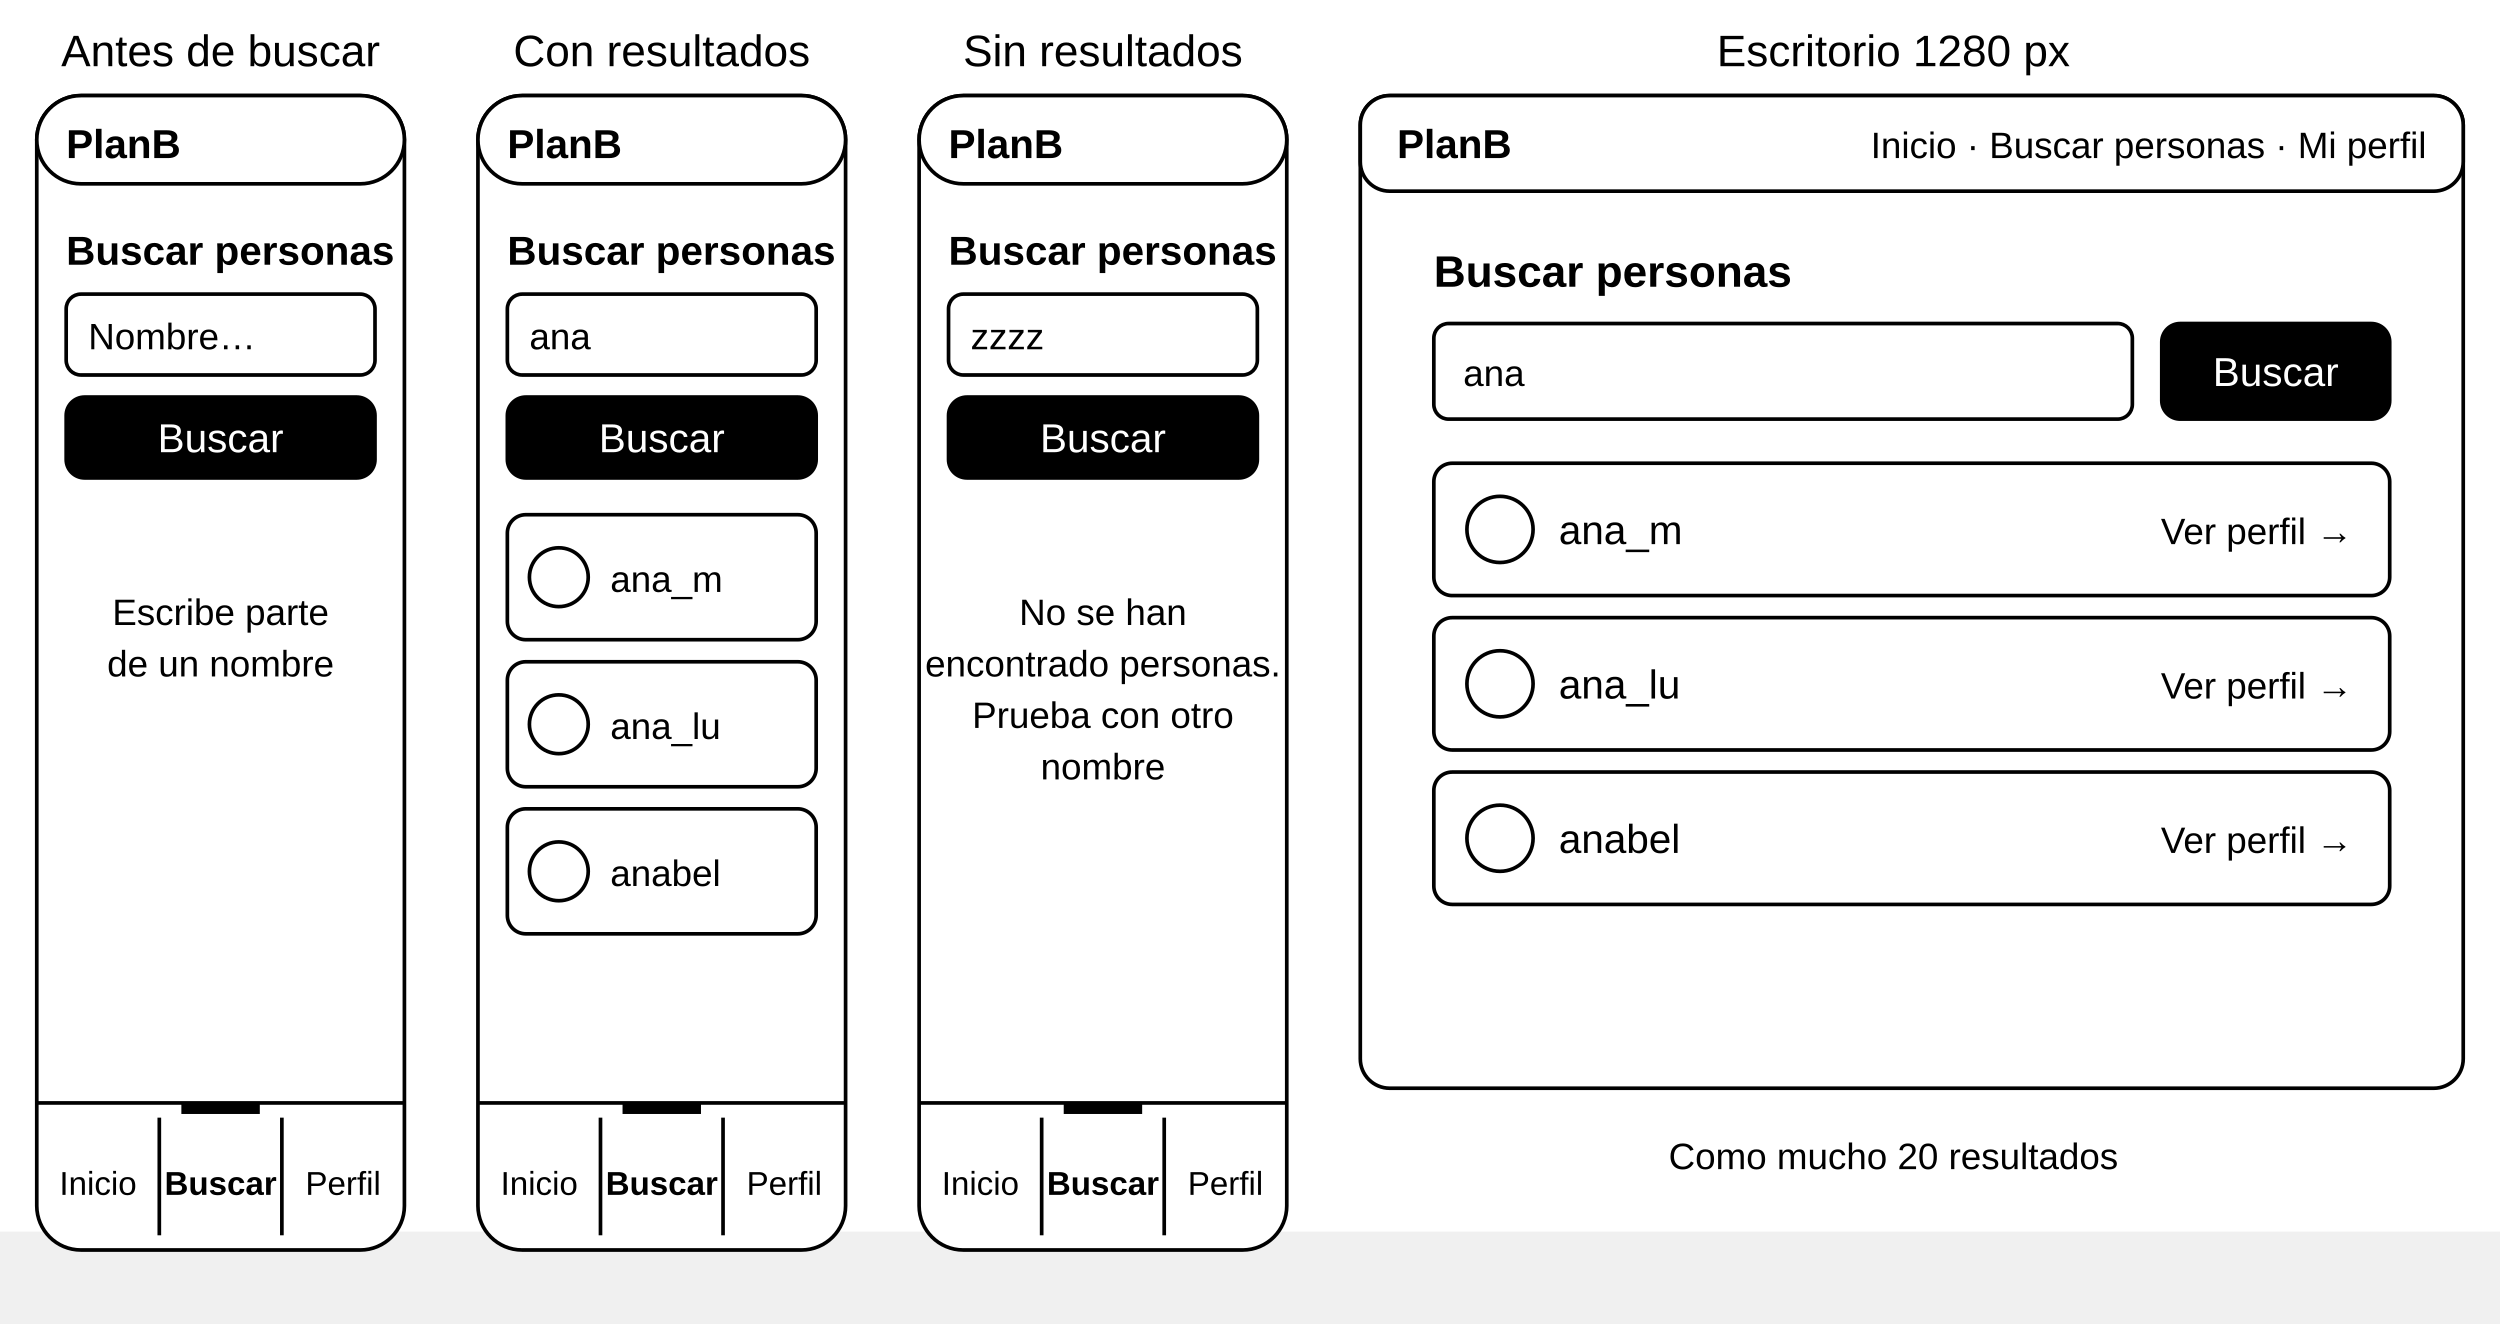
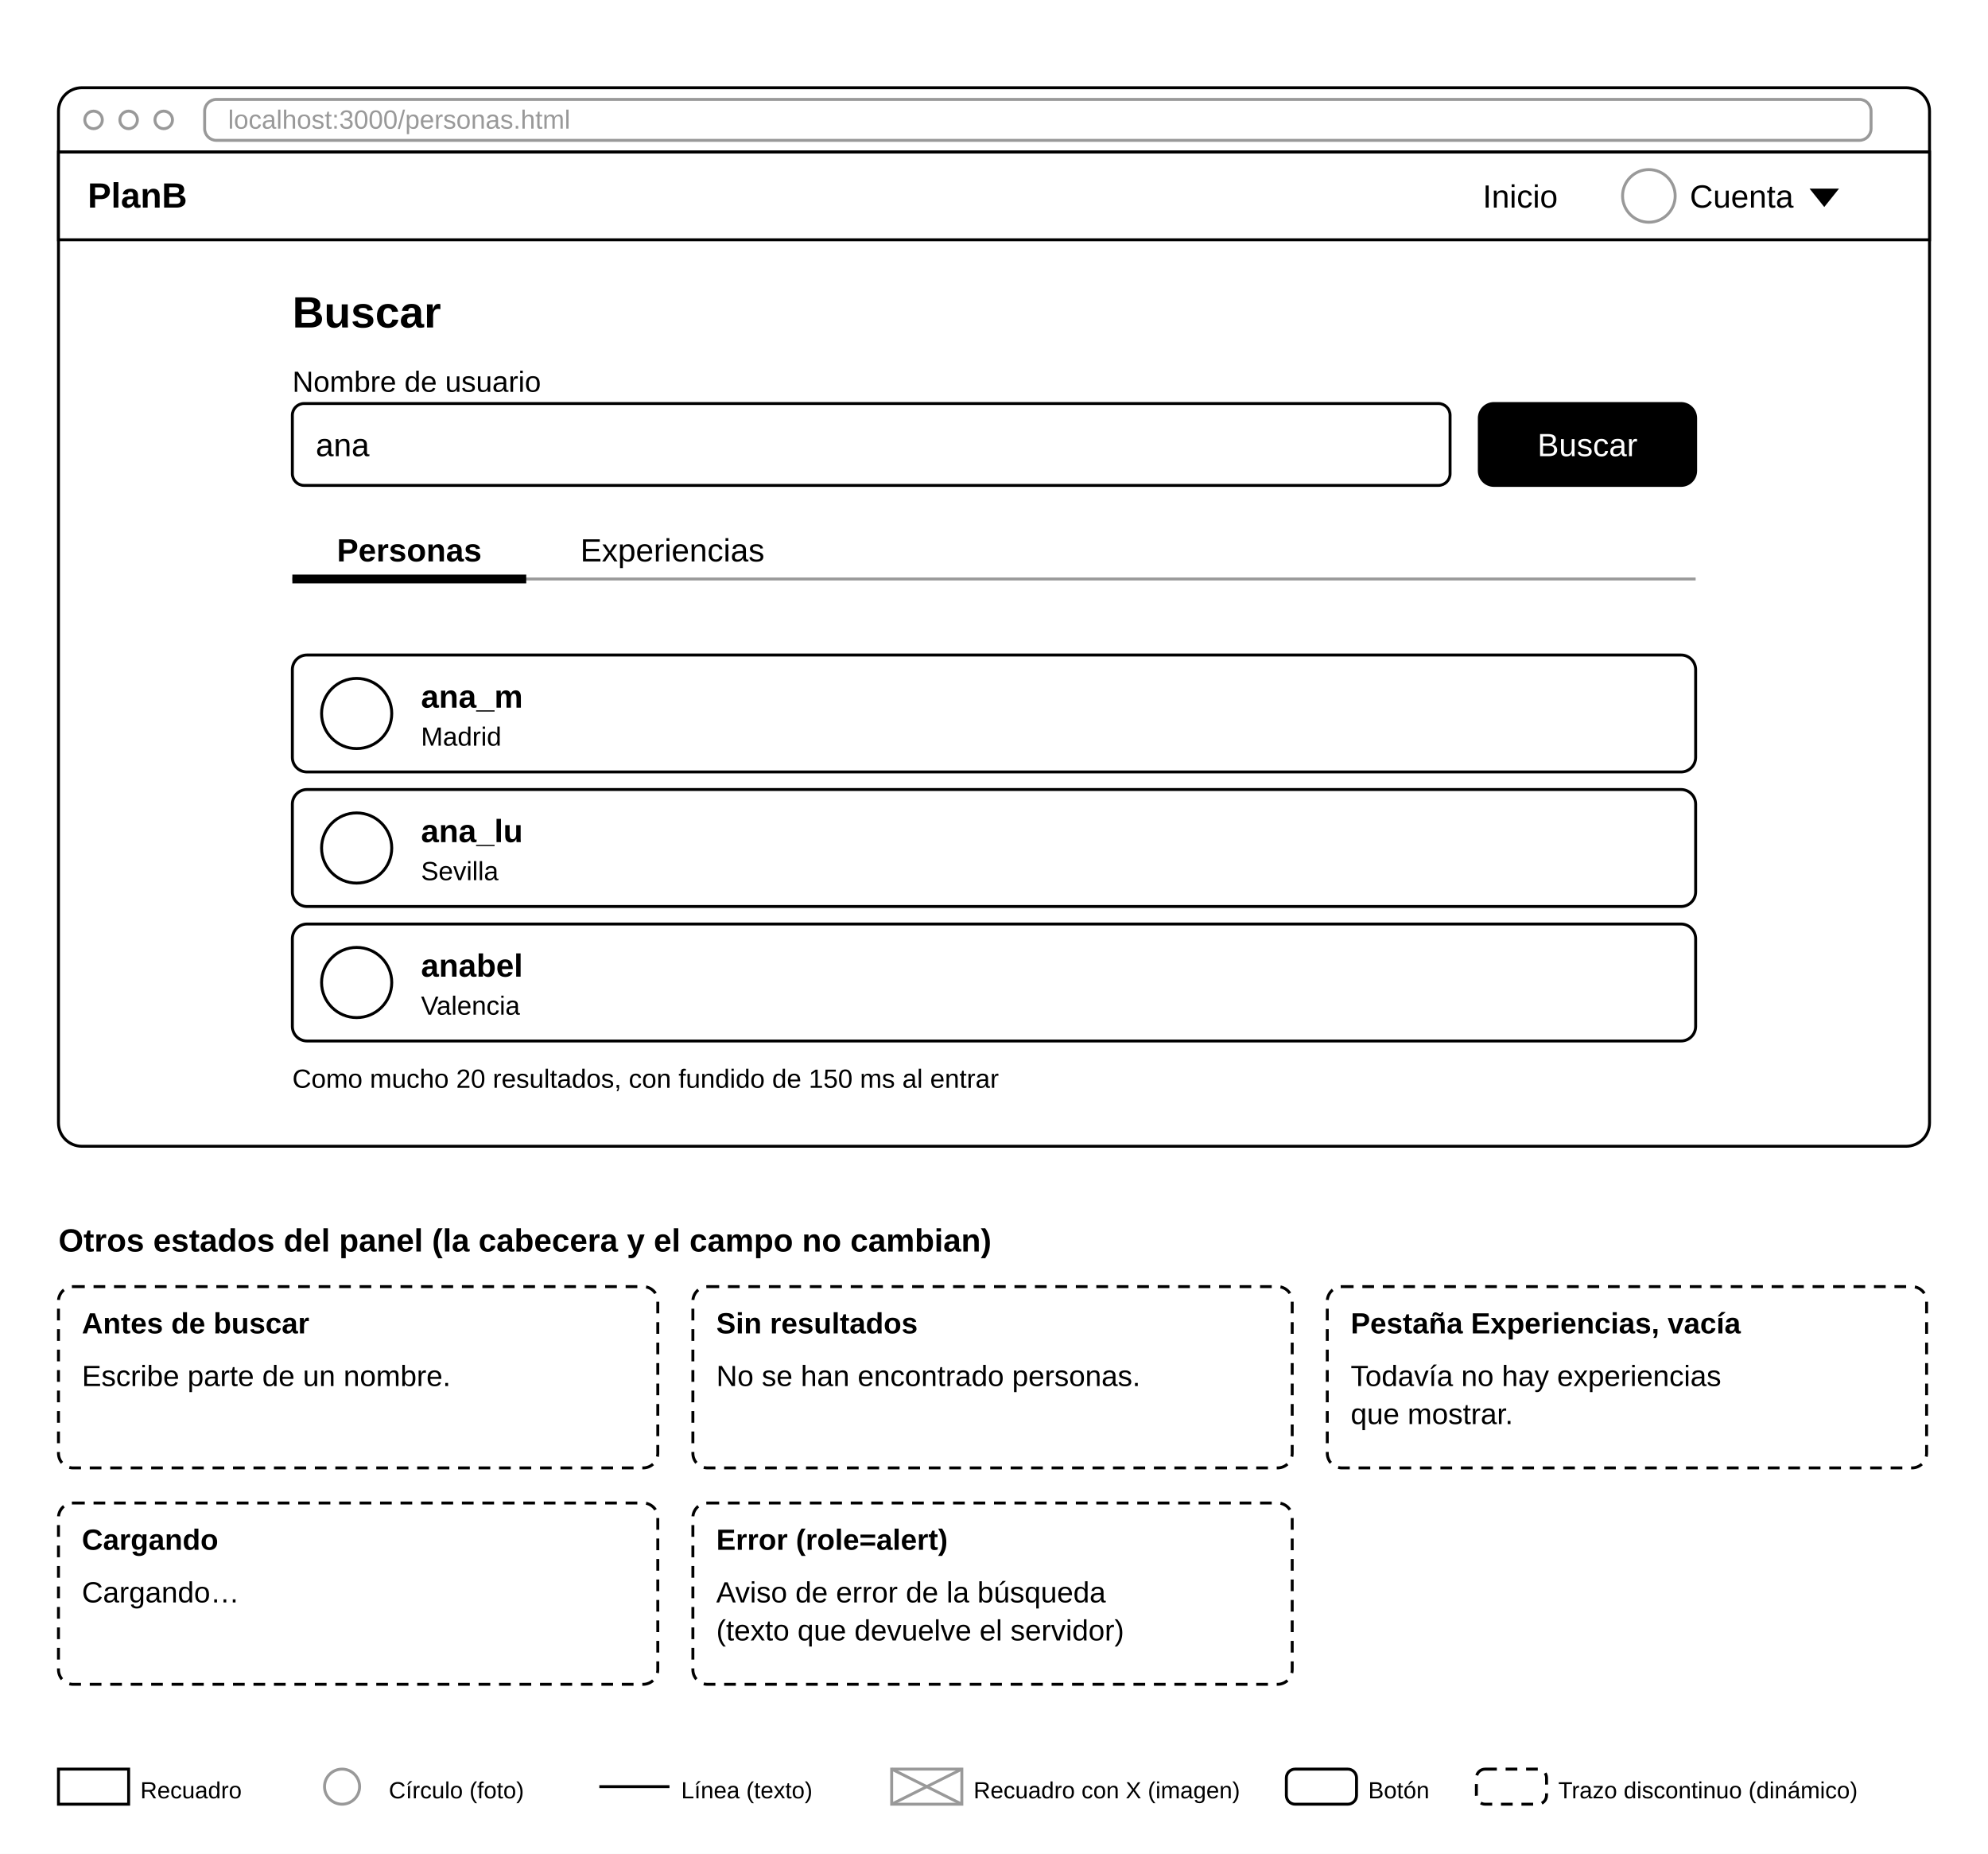
- <svg xmlns="http://www.w3.org/2000/svg" viewBox="0 0 680 360" width="680" height="360" role="img">
-   <rect width="680" height="335" fill="#fff" />
-   <text x="60" y="18" font-family="Arial, Helvetica, sans-serif" font-size="12" text-anchor="middle" fill="#000">Antes de buscar</text>
-   <rect x="10" y="26" width="100" height="314" rx="12" fill="#fff" stroke="#000" stroke-width="1" />
-   <rect x="10" y="26" width="100" height="24" rx="12" fill="#fff" stroke="#000" stroke-width="1" />
-   <text x="18" y="43" font-family="Arial, Helvetica, sans-serif" font-size="11" text-anchor="start" fill="#000" font-weight="bold">PlanB</text>
-   <text x="18" y="72" font-family="Arial, Helvetica, sans-serif" font-size="11" text-anchor="start" fill="#000" font-weight="bold">Buscar personas</text>
-   <rect x="18" y="80" width="84" height="22" rx="4" fill="#fff" stroke="#000" stroke-width="1" />
-   <text x="24" y="95" font-family="Arial, Helvetica, sans-serif" font-size="10" text-anchor="start" fill="#000">Nombre…</text>
-   <rect x="18" y="108" width="84" height="22" rx="5" fill="#000" stroke="#000" stroke-width="1" />
-   <text x="60.0" y="123.0" font-family="Arial, Helvetica, sans-serif" font-size="11" text-anchor="middle" fill="#fff">Buscar</text>
-   <text x="60" y="170" font-family="Arial, Helvetica, sans-serif" font-size="10" text-anchor="middle" fill="#000">Escribe parte</text>
-   <text x="60" y="184" font-family="Arial, Helvetica, sans-serif" font-size="10" text-anchor="middle" fill="#000">de un nombre</text>
-   <text x="180" y="18" font-family="Arial, Helvetica, sans-serif" font-size="12" text-anchor="middle" fill="#000">Con resultados</text>
-   <rect x="130" y="26" width="100" height="314" rx="12" fill="#fff" stroke="#000" stroke-width="1" />
-   <rect x="130" y="26" width="100" height="24" rx="12" fill="#fff" stroke="#000" stroke-width="1" />
-   <text x="138" y="43" font-family="Arial, Helvetica, sans-serif" font-size="11" text-anchor="start" fill="#000" font-weight="bold">PlanB</text>
-   <text x="138" y="72" font-family="Arial, Helvetica, sans-serif" font-size="11" text-anchor="start" fill="#000" font-weight="bold">Buscar personas</text>
-   <rect x="138" y="80" width="84" height="22" rx="4" fill="#fff" stroke="#000" stroke-width="1" />
-   <text x="144" y="95" font-family="Arial, Helvetica, sans-serif" font-size="10" text-anchor="start" fill="#000">ana</text>
-   <rect x="138" y="108" width="84" height="22" rx="5" fill="#000" stroke="#000" stroke-width="1" />
-   <text x="180.0" y="123.0" font-family="Arial, Helvetica, sans-serif" font-size="11" text-anchor="middle" fill="#fff">Buscar</text>
-   <rect x="138" y="140" width="84" height="34" rx="5" fill="#fff" stroke="#000" stroke-width="1" />
-   <circle cx="152" cy="157" r="8" fill="#fff" stroke="#000" />
-   <text x="166" y="161" font-family="Arial, Helvetica, sans-serif" font-size="10" text-anchor="start" fill="#000">ana_m</text>
-   <rect x="138" y="180" width="84" height="34" rx="5" fill="#fff" stroke="#000" stroke-width="1" />
-   <circle cx="152" cy="197" r="8" fill="#fff" stroke="#000" />
-   <text x="166" y="201" font-family="Arial, Helvetica, sans-serif" font-size="10" text-anchor="start" fill="#000">ana_lu</text>
-   <rect x="138" y="220" width="84" height="34" rx="5" fill="#fff" stroke="#000" stroke-width="1" />
-   <circle cx="152" cy="237" r="8" fill="#fff" stroke="#000" />
-   <text x="166" y="241" font-family="Arial, Helvetica, sans-serif" font-size="10" text-anchor="start" fill="#000">anabel</text>
-   <text x="300" y="18" font-family="Arial, Helvetica, sans-serif" font-size="12" text-anchor="middle" fill="#000">Sin resultados</text>
-   <rect x="250" y="26" width="100" height="314" rx="12" fill="#fff" stroke="#000" stroke-width="1" />
-   <rect x="250" y="26" width="100" height="24" rx="12" fill="#fff" stroke="#000" stroke-width="1" />
-   <text x="258" y="43" font-family="Arial, Helvetica, sans-serif" font-size="11" text-anchor="start" fill="#000" font-weight="bold">PlanB</text>
-   <text x="258" y="72" font-family="Arial, Helvetica, sans-serif" font-size="11" text-anchor="start" fill="#000" font-weight="bold">Buscar personas</text>
-   <rect x="258" y="80" width="84" height="22" rx="4" fill="#fff" stroke="#000" stroke-width="1" />
-   <text x="264" y="95" font-family="Arial, Helvetica, sans-serif" font-size="10" text-anchor="start" fill="#000">zzzz</text>
-   <rect x="258" y="108" width="84" height="22" rx="5" fill="#000" stroke="#000" stroke-width="1" />
-   <text x="300.0" y="123.0" font-family="Arial, Helvetica, sans-serif" font-size="11" text-anchor="middle" fill="#fff">Buscar</text>
-   <text x="300" y="170" font-family="Arial, Helvetica, sans-serif" font-size="10" text-anchor="middle" fill="#000">No se han</text>
-   <text x="300" y="184" font-family="Arial, Helvetica, sans-serif" font-size="10" text-anchor="middle" fill="#000">encontrado personas.</text>
-   <text x="300" y="198" font-family="Arial, Helvetica, sans-serif" font-size="10" text-anchor="middle" fill="#000">Prueba con otro</text>
-   <text x="300" y="212" font-family="Arial, Helvetica, sans-serif" font-size="10" text-anchor="middle" fill="#000">nombre</text>
-   <text x="515" y="18" font-family="Arial, Helvetica, sans-serif" font-size="12" text-anchor="middle" fill="#000">Escritorio 1280 px</text>
-   <rect x="370" y="26" width="300" height="270" rx="8" fill="#fff" stroke="#000" stroke-width="1" />
-   <rect x="370" y="26" width="300" height="26" rx="8" fill="#fff" stroke="#000" stroke-width="1" />
-   <text x="380" y="43" font-family="Arial, Helvetica, sans-serif" font-size="11" text-anchor="start" fill="#000" font-weight="bold">PlanB</text>
-   <text x="660" y="43" font-family="Arial, Helvetica, sans-serif" font-size="10" text-anchor="end" fill="#000">Inicio · Buscar personas · Mi perfil</text>
-   <text x="390" y="78" font-family="Arial, Helvetica, sans-serif" font-size="12" text-anchor="start" fill="#000" font-weight="bold">Buscar personas</text>
-   <rect x="390" y="88" width="190" height="26" rx="4" fill="#fff" stroke="#000" stroke-width="1" />
-   <text x="398" y="105" font-family="Arial, Helvetica, sans-serif" font-size="10" text-anchor="start" fill="#000">ana</text>
-   <rect x="588" y="88" width="62" height="26" rx="5" fill="#000" stroke="#000" stroke-width="1" />
-   <text x="619.0" y="105.0" font-family="Arial, Helvetica, sans-serif" font-size="11" text-anchor="middle" fill="#fff">Buscar</text>
-   <rect x="390" y="126" width="260" height="36" rx="5" fill="#fff" stroke="#000" stroke-width="1" />
-   <circle cx="408" cy="144" r="9" fill="#fff" stroke="#000" />
-   <text x="424" y="148" font-family="Arial, Helvetica, sans-serif" font-size="11" text-anchor="start" fill="#000">ana_m</text>
-   <text x="640" y="148" font-family="Arial, Helvetica, sans-serif" font-size="10" text-anchor="end" fill="#000">Ver perfil →</text>
-   <rect x="390" y="168" width="260" height="36" rx="5" fill="#fff" stroke="#000" stroke-width="1" />
-   <circle cx="408" cy="186" r="9" fill="#fff" stroke="#000" />
-   <text x="424" y="190" font-family="Arial, Helvetica, sans-serif" font-size="11" text-anchor="start" fill="#000">ana_lu</text>
-   <text x="640" y="190" font-family="Arial, Helvetica, sans-serif" font-size="10" text-anchor="end" fill="#000">Ver perfil →</text>
-   <rect x="390" y="210" width="260" height="36" rx="5" fill="#fff" stroke="#000" stroke-width="1" />
-   <circle cx="408" cy="228" r="9" fill="#fff" stroke="#000" />
-   <text x="424" y="232" font-family="Arial, Helvetica, sans-serif" font-size="11" text-anchor="start" fill="#000">anabel</text>
-   <text x="640" y="232" font-family="Arial, Helvetica, sans-serif" font-size="10" text-anchor="end" fill="#000">Ver perfil →</text>
-   <text x="515" y="318" font-family="Arial, Helvetica, sans-serif" font-size="10" text-anchor="middle" fill="#000">Como mucho 20 resultados</text>
-   <line x1="10.0" y1="300.0" x2="110.0" y2="300.0" stroke="#000" stroke-width="1" />
-   <line x1="43.333" y1="304.0" x2="43.333" y2="336.0" stroke="#000" stroke-width="1" />
-   <line x1="76.667" y1="304.0" x2="76.667" y2="336.0" stroke="#000" stroke-width="1" />
-   <text x="26.667" y="325.0" font-family="Arial, Helvetica, sans-serif" font-size="9" text-anchor="middle" fill="#000">Inicio</text>
-   <text x="60.0" y="325.0" font-family="Arial, Helvetica, sans-serif" font-size="9" text-anchor="middle" fill="#000" font-weight="bold">Buscar</text>
-   <line x1="49.333" y1="301.5" x2="70.667" y2="301.5" stroke="#000" stroke-width="3" />
-   <text x="93.333" y="325.0" font-family="Arial, Helvetica, sans-serif" font-size="9" text-anchor="middle" fill="#000">Perfil</text>
-   <line x1="130.0" y1="300.0" x2="230.0" y2="300.0" stroke="#000" stroke-width="1" />
-   <line x1="163.333" y1="304.0" x2="163.333" y2="336.0" stroke="#000" stroke-width="1" />
-   <line x1="196.667" y1="304.0" x2="196.667" y2="336.0" stroke="#000" stroke-width="1" />
-   <text x="146.667" y="325.0" font-family="Arial, Helvetica, sans-serif" font-size="9" text-anchor="middle" fill="#000">Inicio</text>
-   <text x="180.0" y="325.0" font-family="Arial, Helvetica, sans-serif" font-size="9" text-anchor="middle" fill="#000" font-weight="bold">Buscar</text>
-   <line x1="169.333" y1="301.5" x2="190.667" y2="301.5" stroke="#000" stroke-width="3" />
-   <text x="213.333" y="325.0" font-family="Arial, Helvetica, sans-serif" font-size="9" text-anchor="middle" fill="#000">Perfil</text>
-   <line x1="250.0" y1="300.0" x2="350.0" y2="300.0" stroke="#000" stroke-width="1" />
-   <line x1="283.333" y1="304.0" x2="283.333" y2="336.0" stroke="#000" stroke-width="1" />
-   <line x1="316.667" y1="304.0" x2="316.667" y2="336.0" stroke="#000" stroke-width="1" />
-   <text x="266.667" y="325.0" font-family="Arial, Helvetica, sans-serif" font-size="9" text-anchor="middle" fill="#000">Inicio</text>
-   <text x="300.0" y="325.0" font-family="Arial, Helvetica, sans-serif" font-size="9" text-anchor="middle" fill="#000" font-weight="bold">Buscar</text>
-   <line x1="289.333" y1="301.5" x2="310.667" y2="301.5" stroke="#000" stroke-width="3" />
-   <text x="333.333" y="325.0" font-family="Arial, Helvetica, sans-serif" font-size="9" text-anchor="middle" fill="#000">Perfil</text>
+ <svg xmlns="http://www.w3.org/2000/svg" viewBox="0 0 680 634" width="680" height="634" role="img">
+   <rect width="680" height="634" fill="#fff" />
+   <rect x="20" y="30" width="640" height="362" rx="8" fill="#fff" stroke="#000" stroke-width="1" />
+   <line x1="20" y1="52" x2="660" y2="52" stroke="#000" stroke-width="1" />
+   <circle cx="32" cy="41" r="3" fill="#fff" stroke="#999" stroke-width="1" />
+   <circle cx="44" cy="41" r="3" fill="#fff" stroke="#999" stroke-width="1" />
+   <circle cx="56" cy="41" r="3" fill="#fff" stroke="#999" stroke-width="1" />
+   <rect x="70" y="34" width="570" height="14" rx="4" fill="#fff" stroke="#999" stroke-width="1" />
+   <text x="78" y="44" font-family="Arial, Helvetica, sans-serif" font-size="9" text-anchor="start" fill="#999">localhost:3000/personas.html</text>
+   <rect x="20" y="52" width="640" height="30" fill="#fff" stroke="#000" stroke-width="1" />
+   <text x="30" y="71" font-family="Arial, Helvetica, sans-serif" font-size="12" text-anchor="start" fill="#000" font-weight="bold">PlanB</text>
+   <text x="520" y="71" font-family="Arial, Helvetica, sans-serif" font-size="11" text-anchor="middle" fill="#000">Inicio</text>
+   <circle cx="564" cy="67" r="9" fill="#fff" stroke="#999" stroke-width="1" />
+   <text x="578" y="71" font-family="Arial, Helvetica, sans-serif" font-size="11" text-anchor="start" fill="#000">Cuenta</text>
+   <path d="M620 65 l8 0 l-4 5 z" fill="#000" stroke="#000" stroke-width="1" />
+   <text x="100" y="112" font-family="Arial, Helvetica, sans-serif" font-size="15" text-anchor="start" fill="#000" font-weight="bold">Buscar</text>
+   <text x="100" y="134" font-family="Arial, Helvetica, sans-serif" font-size="10" text-anchor="start" fill="#000">Nombre de usuario</text>
+   <rect x="100" y="138" width="396" height="28" rx="4" fill="#fff" stroke="#000" stroke-width="1" />
+   <text x="108" y="156" font-family="Arial, Helvetica, sans-serif" font-size="11" text-anchor="start" fill="#000">ana</text>
+   <rect x="506" y="138" width="74" height="28" rx="5" fill="#000" stroke="#000" stroke-width="1" />
+   <text x="543" y="156" font-family="Arial, Helvetica, sans-serif" font-size="11" text-anchor="middle" fill="#fff">Buscar</text>
+   <line x1="100" y1="198" x2="580" y2="198" stroke="#999" stroke-width="1" />
+   <text x="140" y="192" font-family="Arial, Helvetica, sans-serif" font-size="11" text-anchor="middle" fill="#000" font-weight="bold">Personas</text>
+   <line x1="100" y1="198" x2="180" y2="198" stroke="#000" stroke-width="3" />
+   <text x="230" y="192" font-family="Arial, Helvetica, sans-serif" font-size="11" text-anchor="middle" fill="#000">Experiencias</text>
+   <rect x="100" y="224" width="480" height="40" rx="5" fill="#fff" stroke="#000" stroke-width="1" />
+   <circle cx="122" cy="244" r="12" fill="#fff" stroke="#000" stroke-width="1" />
+   <text x="144" y="242" font-family="Arial, Helvetica, sans-serif" font-size="11" text-anchor="start" fill="#000" font-weight="bold">ana_m</text>
+   <text x="144" y="255" font-family="Arial, Helvetica, sans-serif" font-size="9" text-anchor="start" fill="#000">Madrid</text>
+   <rect x="100" y="270" width="480" height="40" rx="5" fill="#fff" stroke="#000" stroke-width="1" />
+   <circle cx="122" cy="290" r="12" fill="#fff" stroke="#000" stroke-width="1" />
+   <text x="144" y="288" font-family="Arial, Helvetica, sans-serif" font-size="11" text-anchor="start" fill="#000" font-weight="bold">ana_lu</text>
+   <text x="144" y="301" font-family="Arial, Helvetica, sans-serif" font-size="9" text-anchor="start" fill="#000">Sevilla</text>
+   <rect x="100" y="316" width="480" height="40" rx="5" fill="#fff" stroke="#000" stroke-width="1" />
+   <circle cx="122" cy="336" r="12" fill="#fff" stroke="#000" stroke-width="1" />
+   <text x="144" y="334" font-family="Arial, Helvetica, sans-serif" font-size="11" text-anchor="start" fill="#000" font-weight="bold">anabel</text>
+   <text x="144" y="347" font-family="Arial, Helvetica, sans-serif" font-size="9" text-anchor="start" fill="#000">Valencia</text>
+   <text x="100" y="372" font-family="Arial, Helvetica, sans-serif" font-size="9" text-anchor="start" fill="#000">Como mucho 20 resultados, con fundido de 150 ms al entrar</text>
+   <text x="20" y="428" font-family="Arial, Helvetica, sans-serif" font-size="11" text-anchor="start" fill="#000" font-weight="bold">Otros estados del panel (la cabecera y el campo no cambian)</text>
+   <rect x="20" y="440" width="205" height="62" rx="5" fill="#fff" stroke="#000" stroke-width="1" stroke-dasharray="4 3" />
+   <text x="28" y="456" font-family="Arial, Helvetica, sans-serif" font-size="10" text-anchor="start" fill="#000" font-weight="bold">Antes de buscar</text>
+   <text x="28" y="474" font-family="Arial, Helvetica, sans-serif" font-size="10" text-anchor="start" fill="#000">Escribe parte de un nombre.</text>
+   <rect x="237" y="440" width="205" height="62" rx="5" fill="#fff" stroke="#000" stroke-width="1" stroke-dasharray="4 3" />
+   <text x="245" y="456" font-family="Arial, Helvetica, sans-serif" font-size="10" text-anchor="start" fill="#000" font-weight="bold">Sin resultados</text>
+   <text x="245" y="474" font-family="Arial, Helvetica, sans-serif" font-size="10" text-anchor="start" fill="#000">No se han encontrado personas.</text>
+   <rect x="454" y="440" width="205" height="62" rx="5" fill="#fff" stroke="#000" stroke-width="1" stroke-dasharray="4 3" />
+   <text x="462" y="456" font-family="Arial, Helvetica, sans-serif" font-size="10" text-anchor="start" fill="#000" font-weight="bold">Pestaña Experiencias, vacía</text>
+   <text x="462" y="474" font-family="Arial, Helvetica, sans-serif" font-size="10" text-anchor="start" fill="#000">Todavía no hay experiencias</text>
+   <text x="462" y="487" font-family="Arial, Helvetica, sans-serif" font-size="10" text-anchor="start" fill="#000">que mostrar.</text>
+   <rect x="20" y="514" width="205" height="62" rx="5" fill="#fff" stroke="#000" stroke-width="1" stroke-dasharray="4 3" />
+   <text x="28" y="530" font-family="Arial, Helvetica, sans-serif" font-size="10" text-anchor="start" fill="#000" font-weight="bold">Cargando</text>
+   <text x="28" y="548" font-family="Arial, Helvetica, sans-serif" font-size="10" text-anchor="start" fill="#000">Cargando…</text>
+   <rect x="237" y="514" width="205" height="62" rx="5" fill="#fff" stroke="#000" stroke-width="1" stroke-dasharray="4 3" />
+   <text x="245" y="530" font-family="Arial, Helvetica, sans-serif" font-size="10" text-anchor="start" fill="#000" font-weight="bold">Error (role=alert)</text>
+   <text x="245" y="548" font-family="Arial, Helvetica, sans-serif" font-size="10" text-anchor="start" fill="#000">Aviso de error de la búsqueda</text>
+   <text x="245" y="561" font-family="Arial, Helvetica, sans-serif" font-size="10" text-anchor="start" fill="#000">(texto que devuelve el servidor)</text>
+   <rect x="20" y="605" width="24" height="12" fill="#fff" stroke="#000" stroke-width="1" />
+   <text x="48" y="615" font-family="Arial, Helvetica, sans-serif" font-size="8" text-anchor="start" fill="#000">Recuadro</text>
+   <circle cx="117" cy="611" r="6" fill="#fff" stroke="#999" stroke-width="1" />
+   <text x="133" y="615" font-family="Arial, Helvetica, sans-serif" font-size="8" text-anchor="start" fill="#000">Círculo (foto)</text>
+   <line x1="205" y1="611" x2="229" y2="611" stroke="#000" stroke-width="1" />
+   <text x="233" y="615" font-family="Arial, Helvetica, sans-serif" font-size="8" text-anchor="start" fill="#000">Línea (texto)</text>
+   <rect x="305" y="605" width="24" height="12" fill="#fff" stroke="#999" stroke-width="1" />
+   <line x1="305" y1="605" x2="329" y2="617" stroke="#999" stroke-width="1" />
+   <line x1="329" y1="605" x2="305" y2="617" stroke="#999" stroke-width="1" />
+   <text x="333" y="615" font-family="Arial, Helvetica, sans-serif" font-size="8" text-anchor="start" fill="#000">Recuadro con X (imagen)</text>
+   <rect x="440" y="605" width="24" height="12" rx="3" fill="#fff" stroke="#000" stroke-width="1" />
+   <text x="468" y="615" font-family="Arial, Helvetica, sans-serif" font-size="8" text-anchor="start" fill="#000">Botón</text>
+   <rect x="505" y="605" width="24" height="12" rx="3" fill="#fff" stroke="#000" stroke-width="1" stroke-dasharray="4 3" />
+   <text x="533" y="615" font-family="Arial, Helvetica, sans-serif" font-size="8" text-anchor="start" fill="#000">Trazo discontinuo (dinámico)</text>
</svg>
